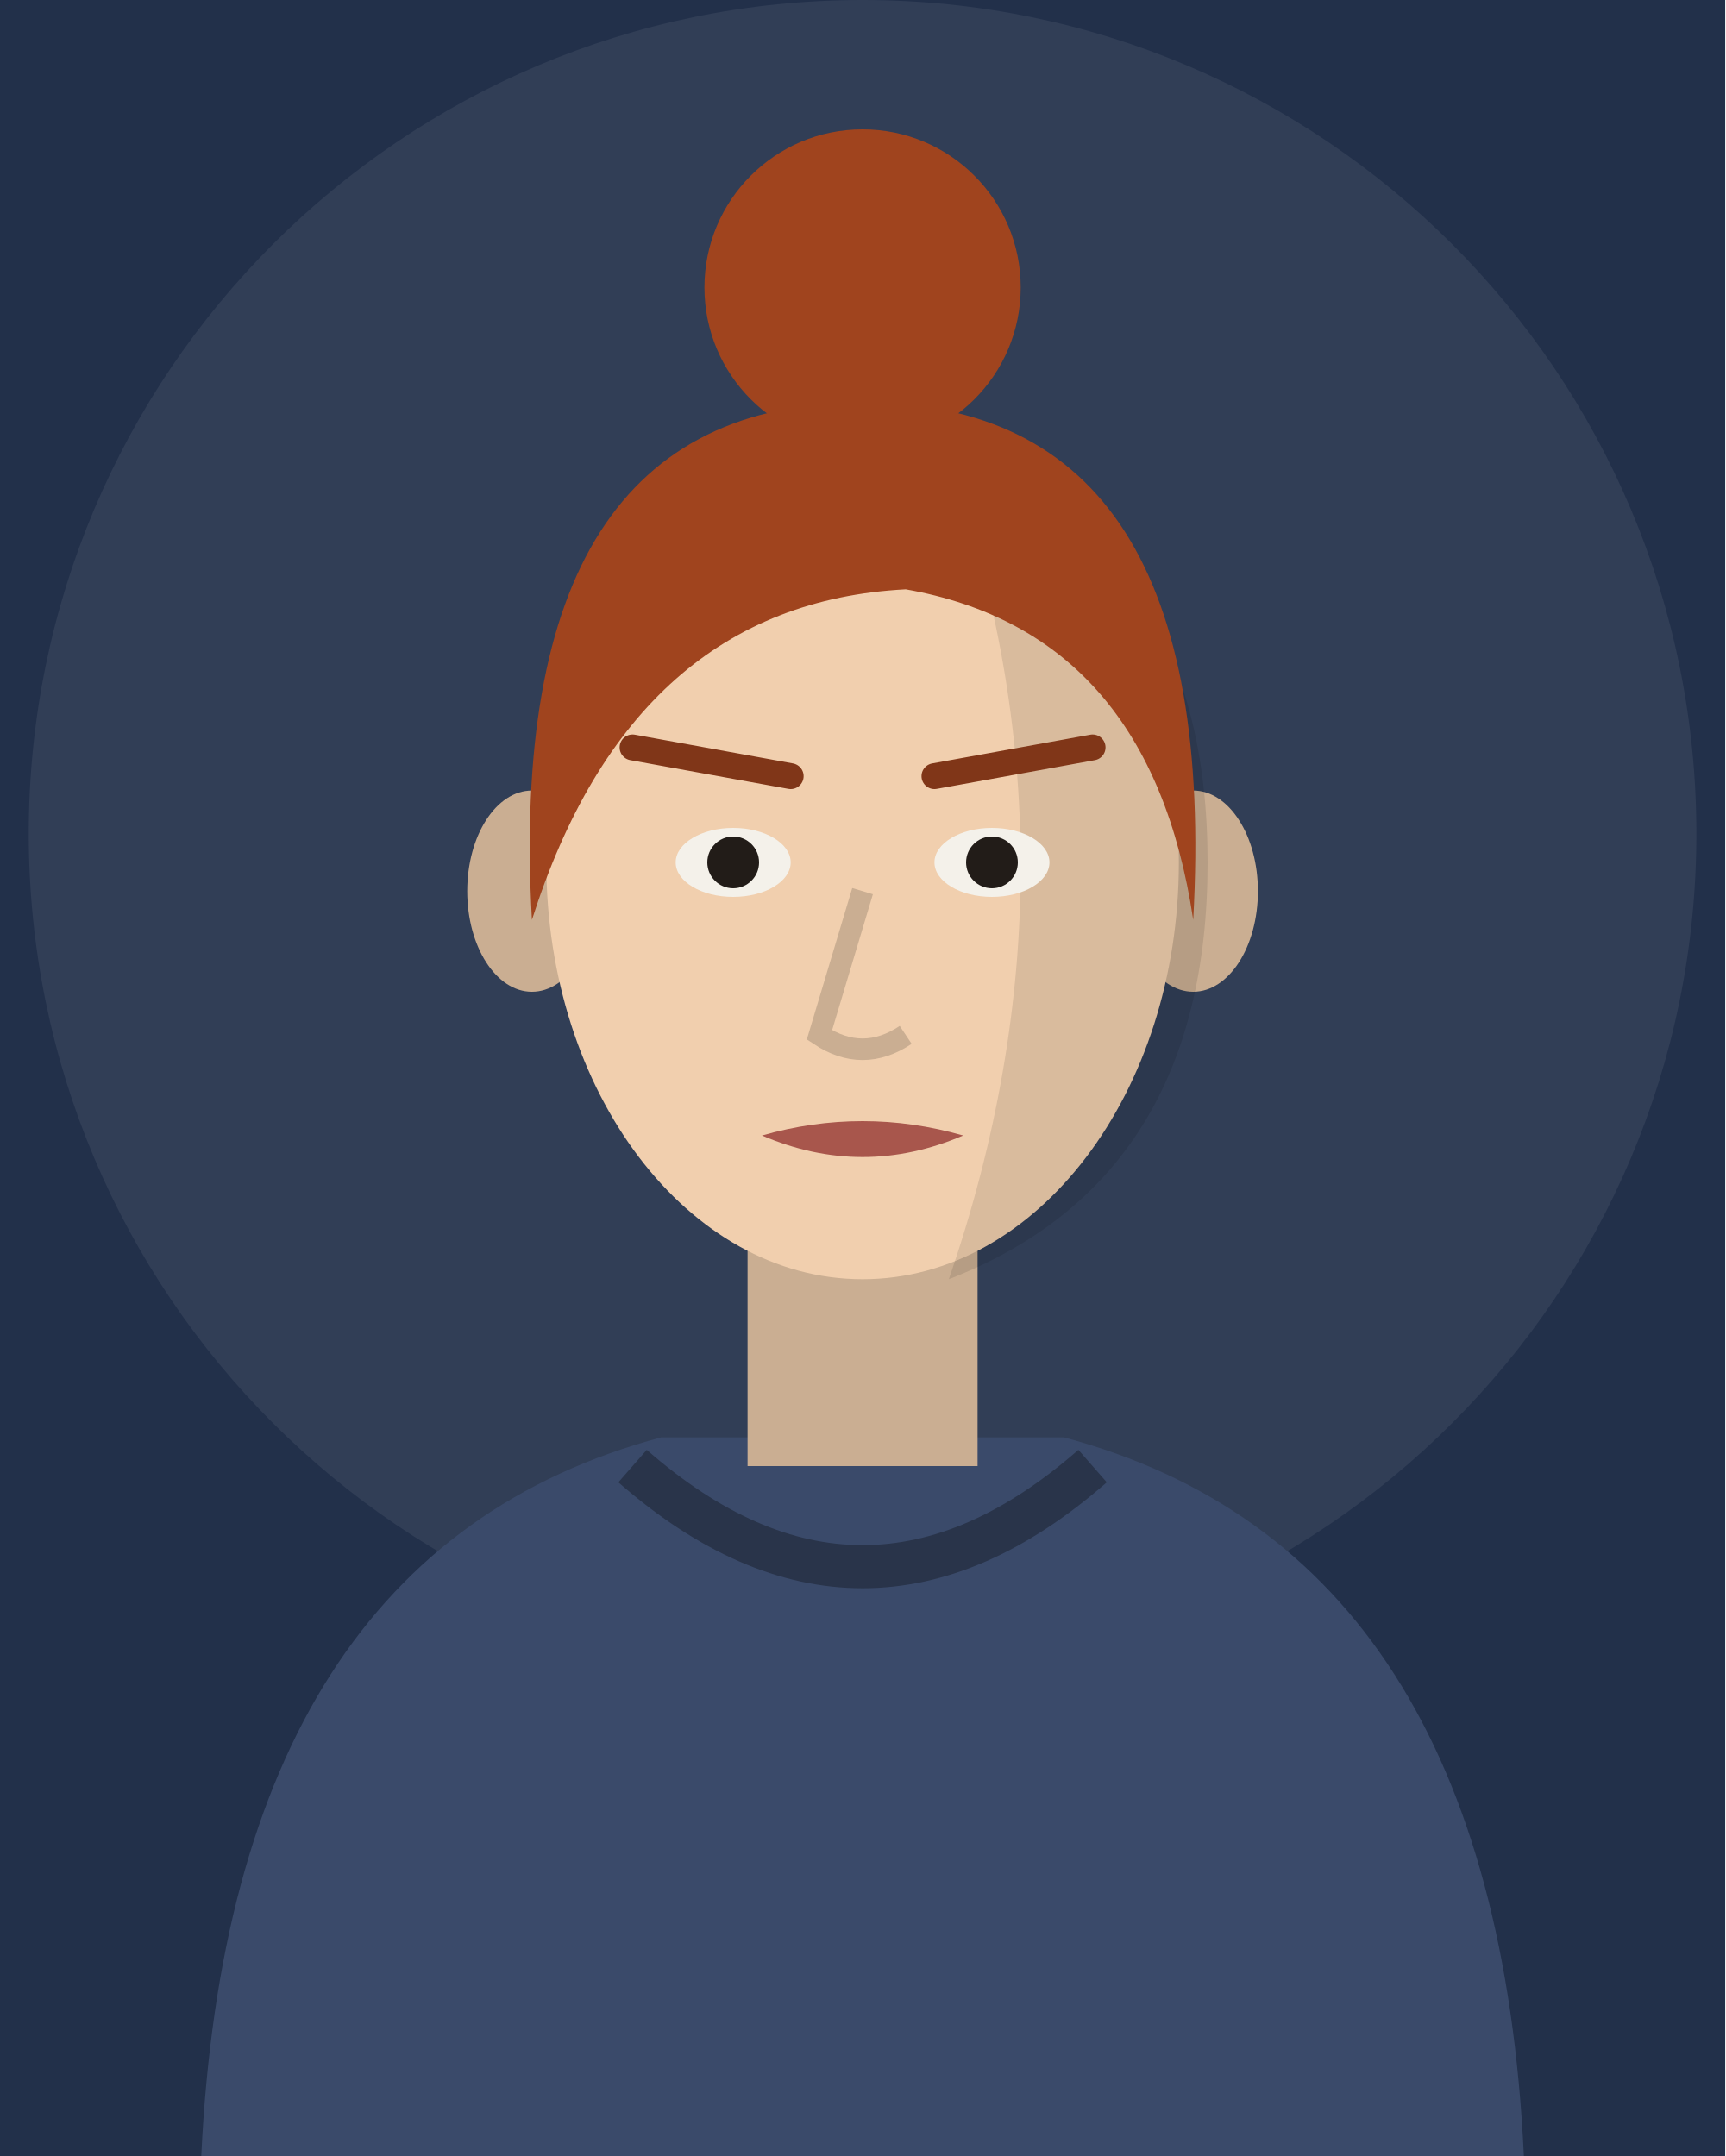
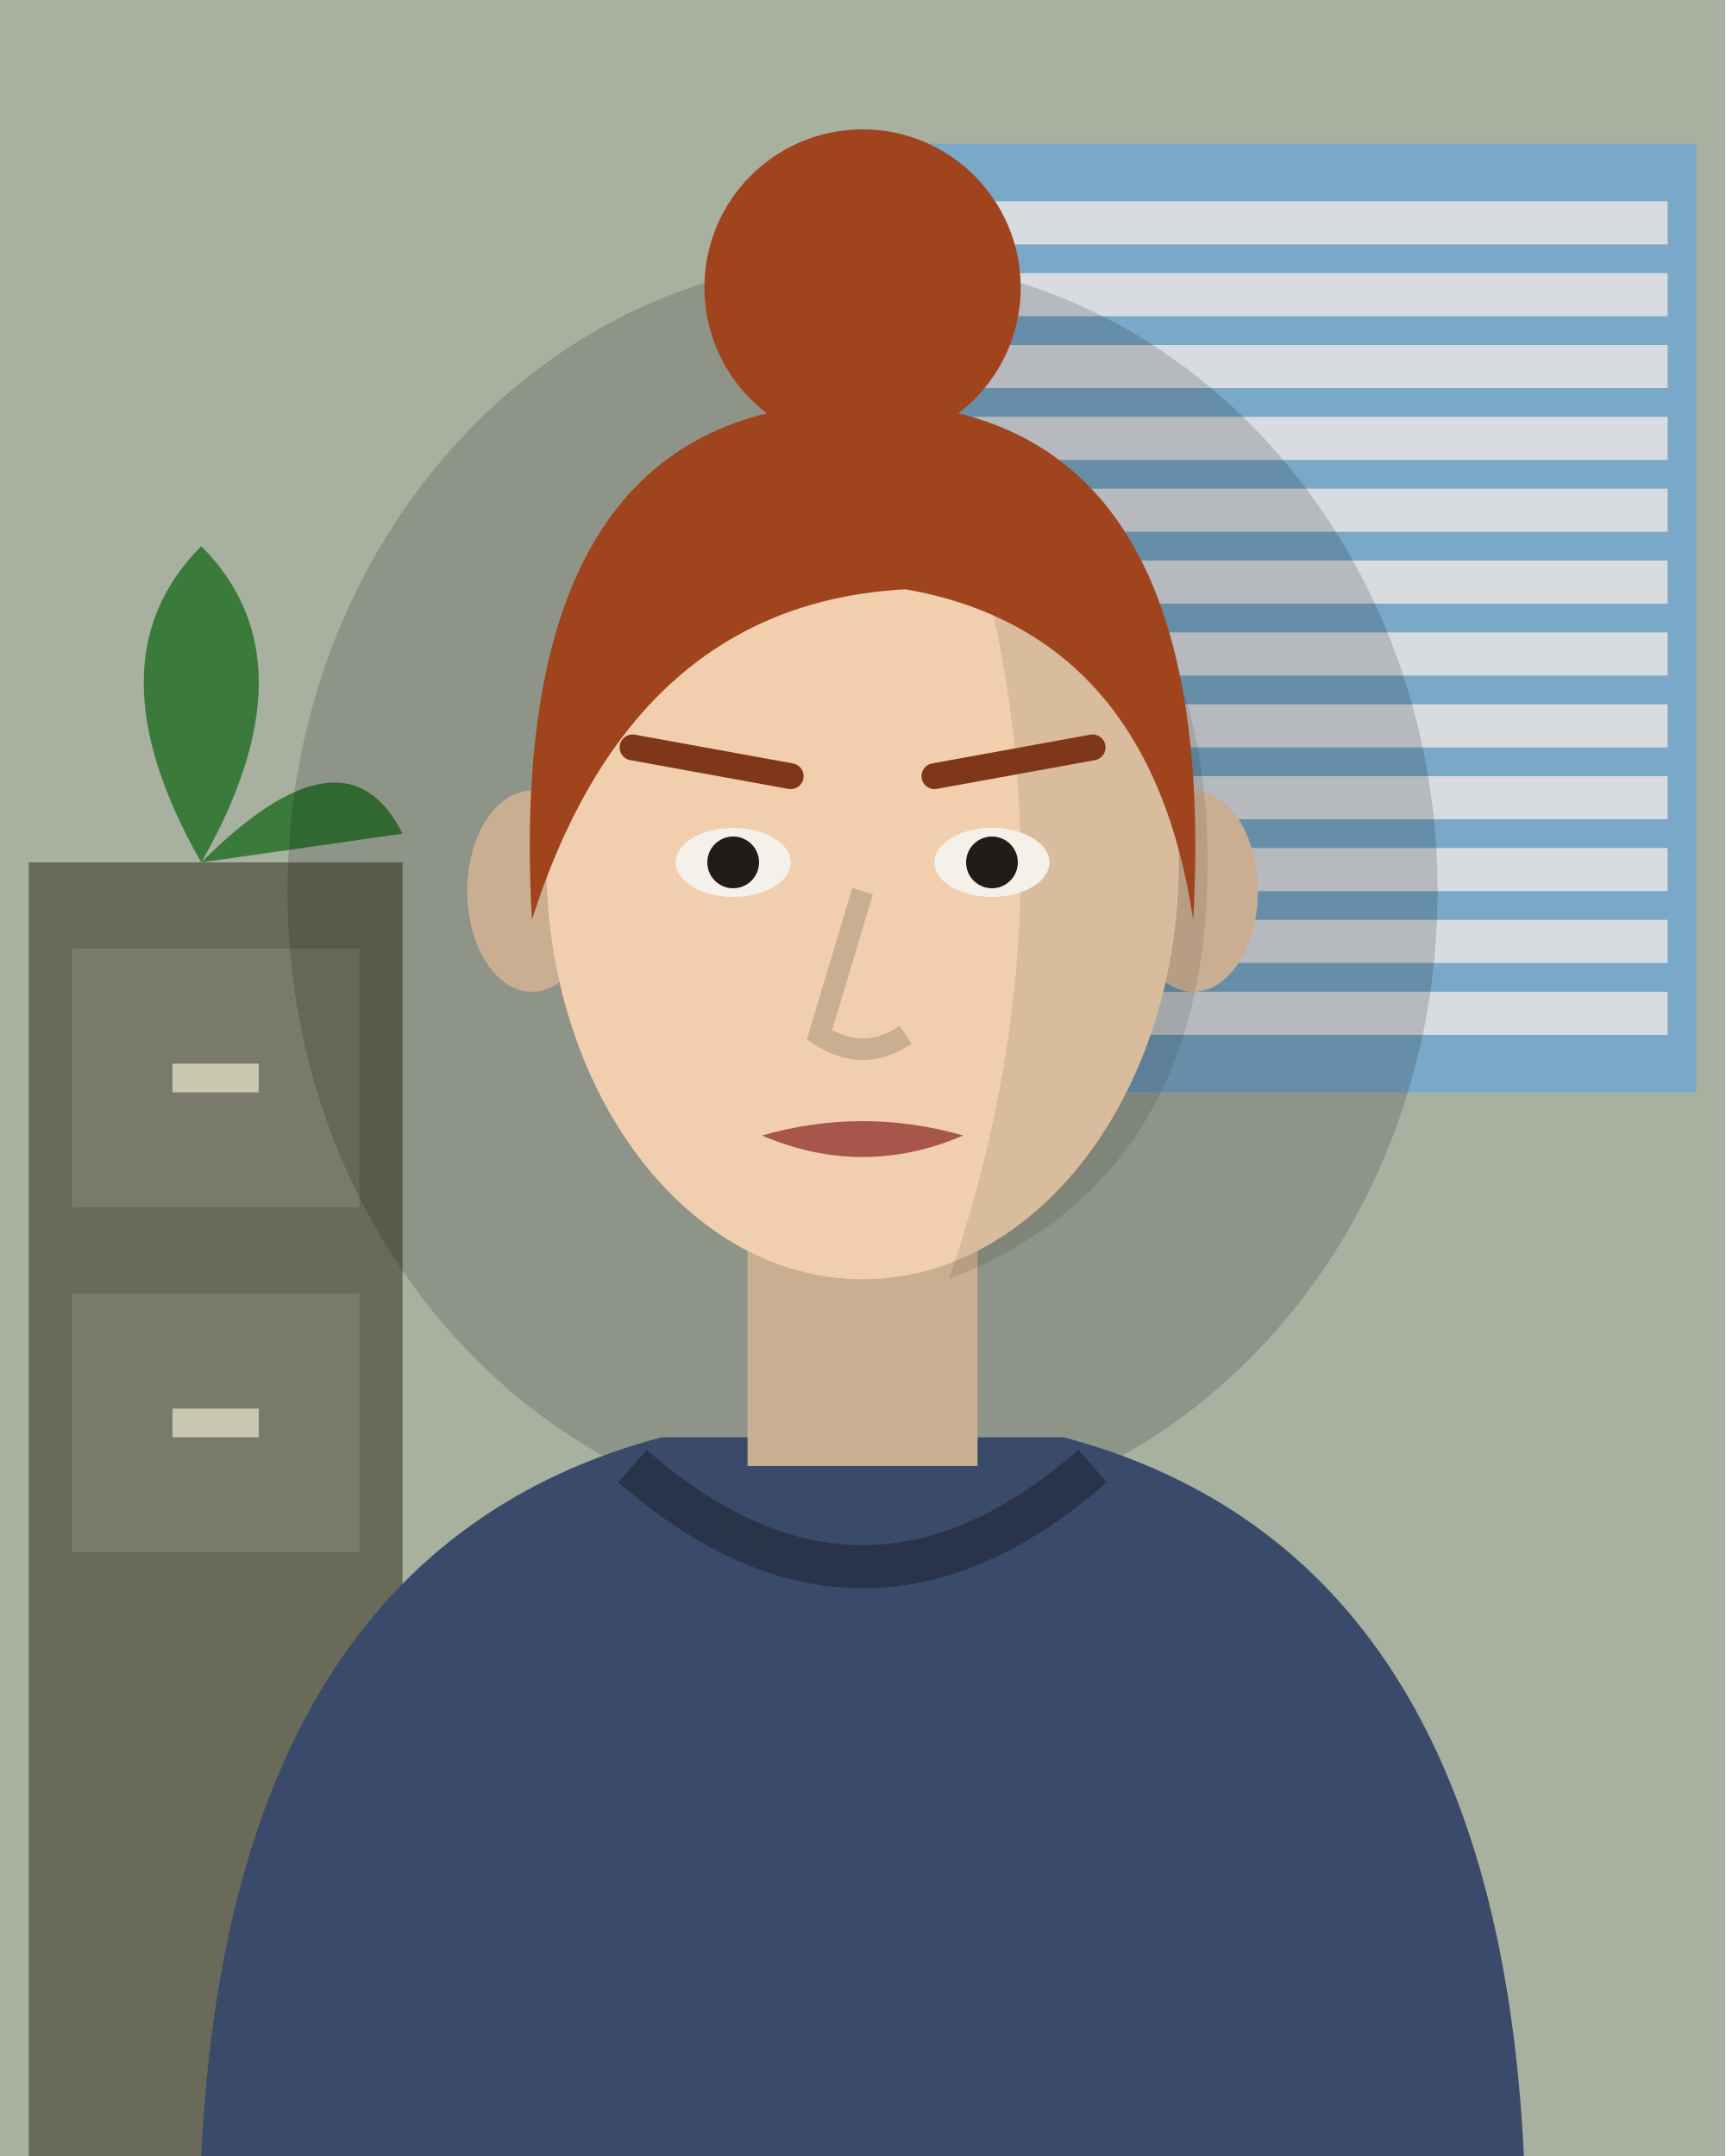
<svg xmlns="http://www.w3.org/2000/svg" viewBox="0 0 120 150" role="img" aria-label="Ellen Doyle">
  <style>.fx{transform-box:fill-box;transform-origin:center}.tw{animation:tw 3s ease-in-out infinite}.pu{animation:pu 4s ease-in-out infinite}@keyframes tw{50%{opacity:.25}}@keyframes pu{50%{opacity:.55}}@keyframes spin{to{transform:rotate(360deg)}}@media (prefers-reduced-motion:reduce){*{animation:none!important}}</style>
-   <rect width="120" height="150" fill="#22304a" />
-   <circle cx="60" cy="58" r="58" fill="#fff" opacity=".07" />
+   <rect width="120" height="150" fill="#a8b0a0" />
+   <rect x="64" y="10" width="54" height="66" fill="#7aa8c8" />
+   <rect x="66" y="14" width="50" height="3" fill="#d8dce0" />
+   <rect x="66" y="19" width="50" height="3" fill="#d8dce0" />
+   <rect x="66" y="24" width="50" height="3" fill="#d8dce0" />
+   <rect x="66" y="29" width="50" height="3" fill="#d8dce0" />
+   <rect x="66" y="34" width="50" height="3" fill="#d8dce0" />
+   <rect x="66" y="39" width="50" height="3" fill="#d8dce0" />
+   <rect x="66" y="44" width="50" height="3" fill="#d8dce0" />
+   <rect x="66" y="49" width="50" height="3" fill="#d8dce0" />
+   <rect x="66" y="54" width="50" height="3" fill="#d8dce0" />
+   <rect x="66" y="59" width="50" height="3" fill="#d8dce0" />
+   <rect x="66" y="64" width="50" height="3" fill="#d8dce0" />
+   <rect x="66" y="69" width="50" height="3" fill="#d8dce0" />
+   <rect x="2" y="60" width="26" height="90" fill="#6a6a5a" />
+   <rect x="5" y="66" width="20" height="18" fill="#7a7a6a" />
+   <rect x="5" y="90" width="20" height="18" fill="#7a7a6a" />
+   <rect x="12" y="74" width="6" height="2" fill="#c8c8b0" />
+   <rect x="12" y="98" width="6" height="2" fill="#c8c8b0" />
+   <path d="M14 60 q-8 -14 0 -22 q8 8 0 22 M14 60 q10 -10 14 -2" fill="#3a7a3a" />
+   <ellipse cx="60" cy="62" rx="40" ry="44" fill="#000" opacity=".16" />
  <circle cx="60" cy="20" r="11" fill="#a0441e" />
  <path d="M14 150 Q16 108 46 100 H74 Q104 108 106 150Z" fill="#3a4a6a" />
  <path d="M44 102 Q60 116 76 102" stroke="#29344a" stroke-width="3" fill="none" />
  <rect x="52" y="86" width="16" height="16" fill="#caae92" />
  <ellipse cx="37" cy="62" rx="4.5" ry="7" fill="#caae92" />
  <ellipse cx="83" cy="62" rx="4.5" ry="7" fill="#caae92" />
  <ellipse cx="60" cy="60" rx="22" ry="29" fill="#f1cfae" />
  <path d="M66 32 Q84 38 84 60 Q84 82 66 89 Q76 60 66 32Z" fill="#000" opacity=".1" />
  <path d="M37 64 Q35 28 60 28 Q85 28 83 64 Q80 44 63 41 Q44 42 37 64Z" fill="#a0441e" />
  <path d="M44 52 L55 54 M65 54 L76 52" stroke="#803618" stroke-width="1.8" stroke-linecap="round" />
  <ellipse cx="51" cy="60" rx="4" ry="2.4" fill="#f4f1ea" />
  <circle cx="51" cy="60" r="1.8" fill="#221c18" />
  <ellipse cx="69" cy="60" rx="4" ry="2.4" fill="#f4f1ea" />
  <circle cx="69" cy="60" r="1.8" fill="#221c18" />
  <path d="M60 62 L57 72 Q60 74 63 72" fill="none" stroke="#caae92" stroke-width="1.5" />
  <path d="M53 79 Q60 77 67 79 Q60 82 53 79Z" fill="#a8564c" />
</svg>
